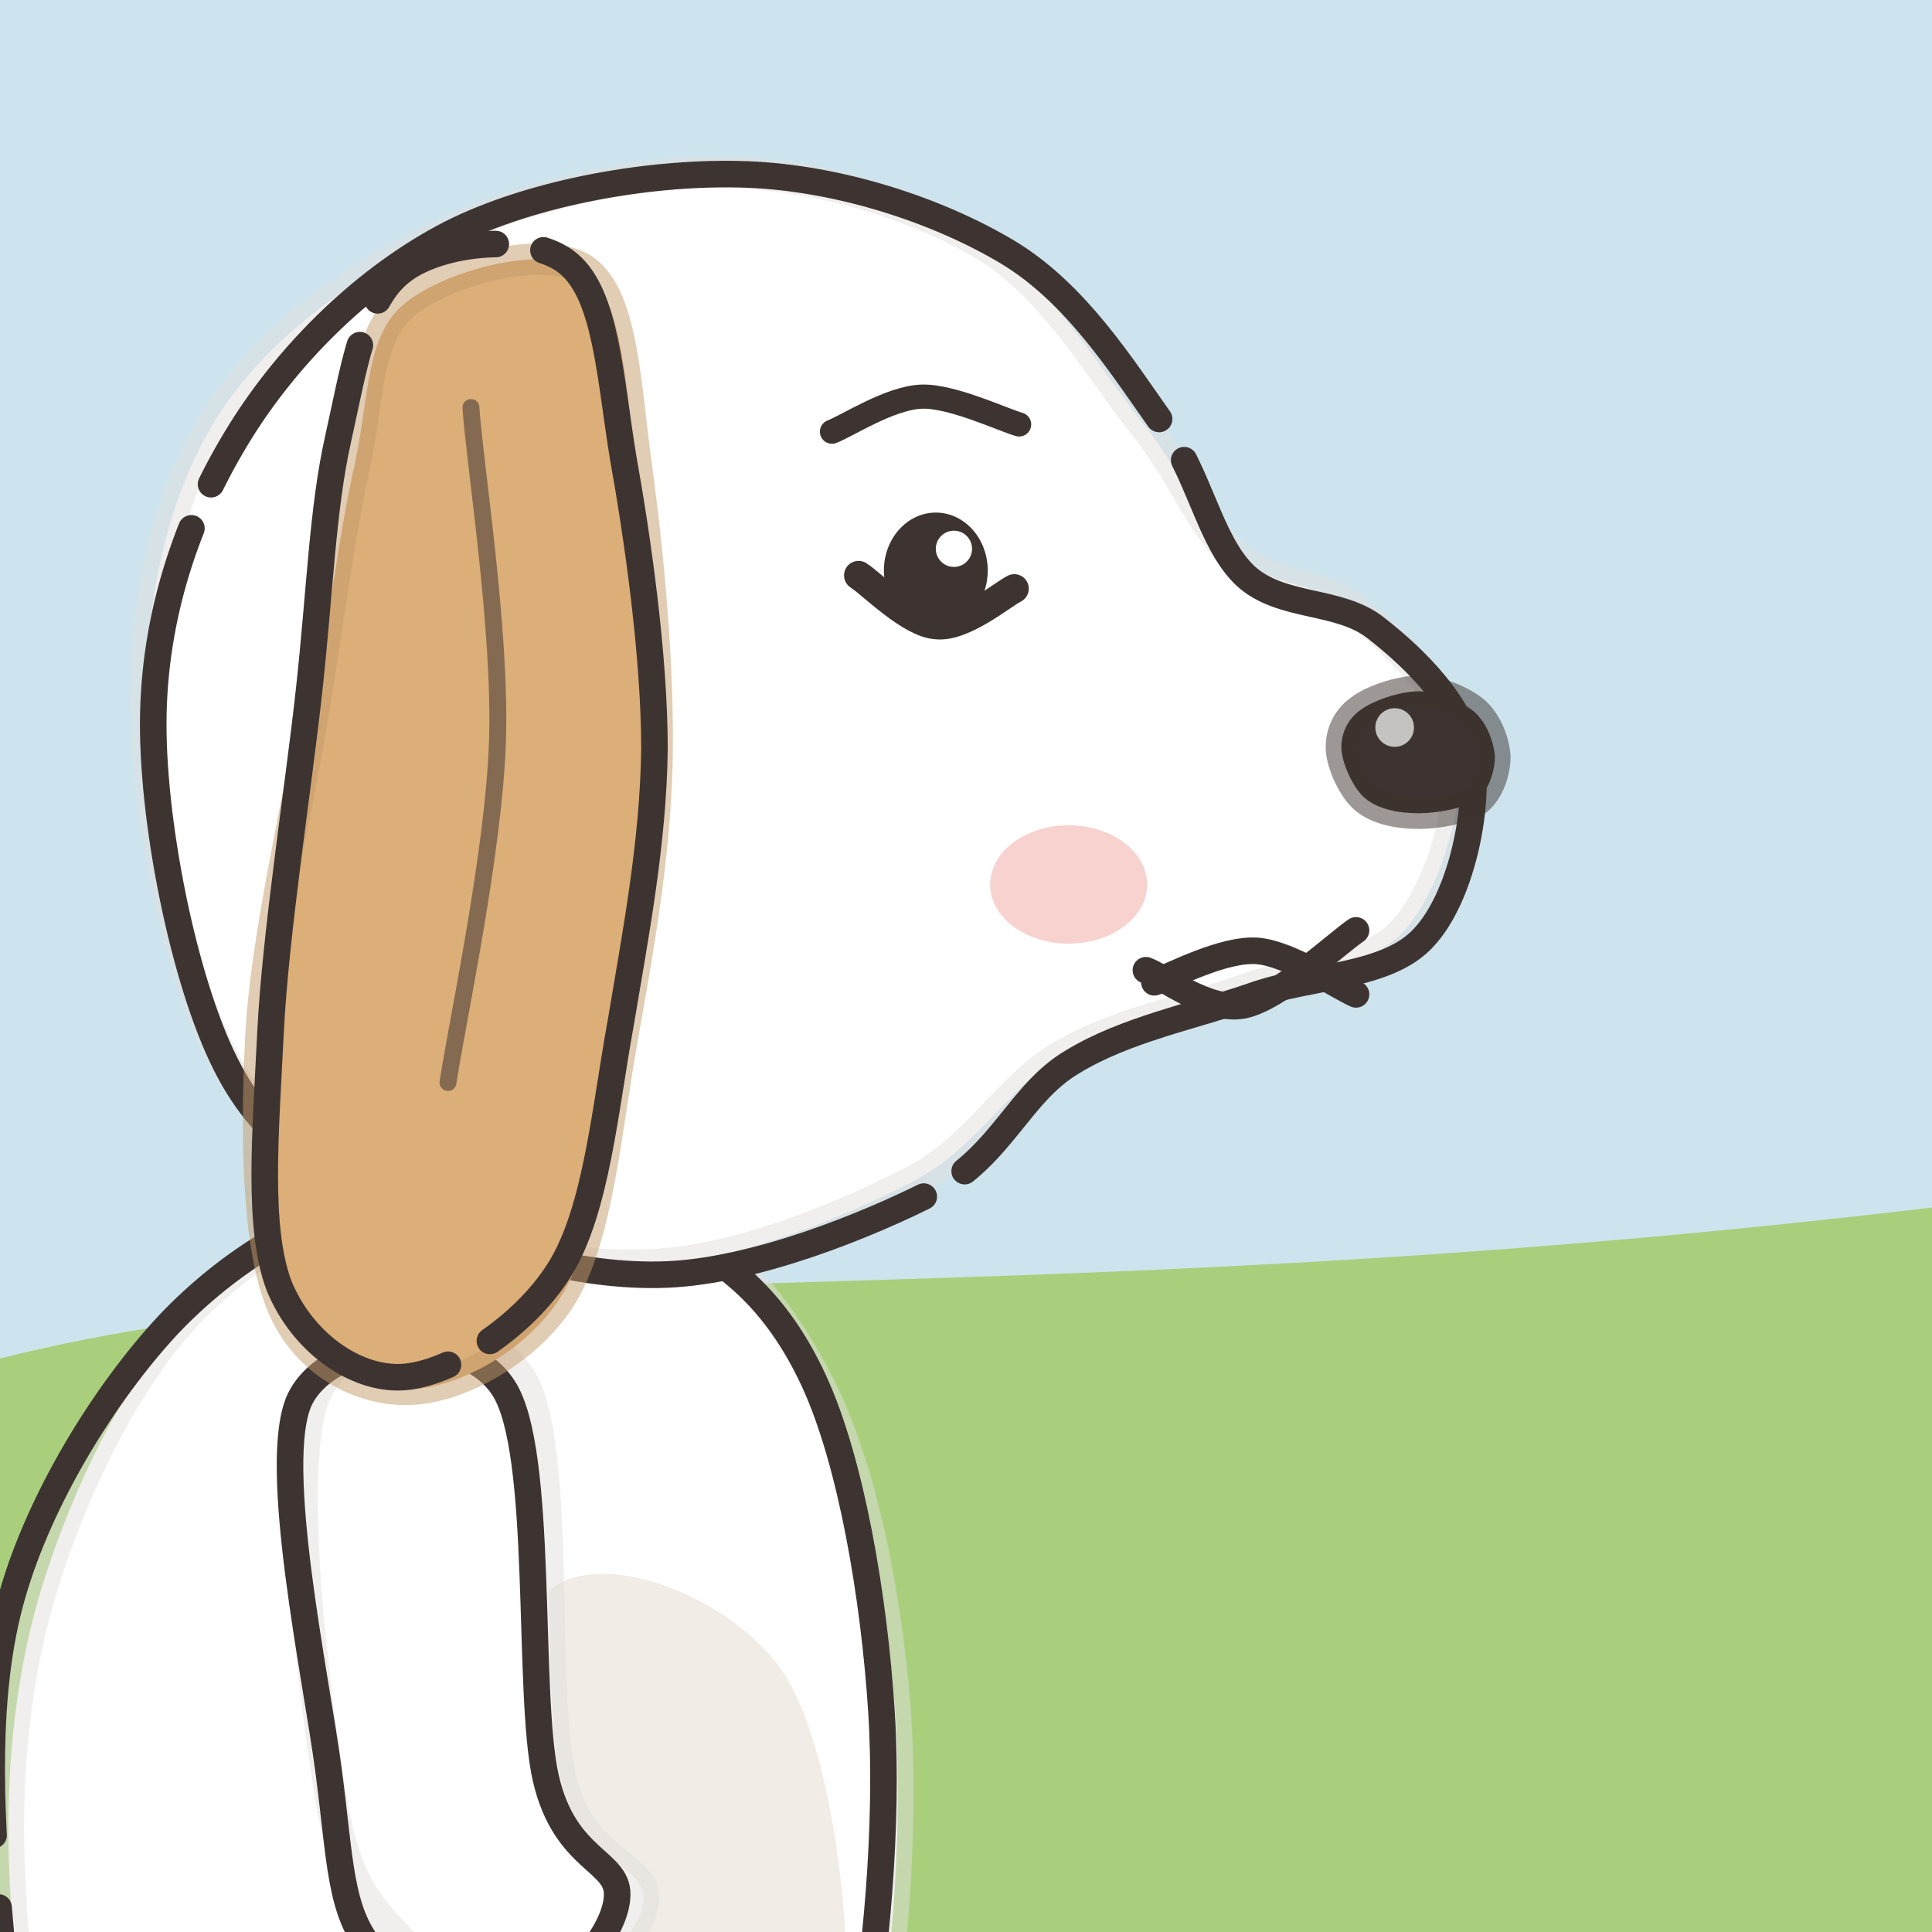
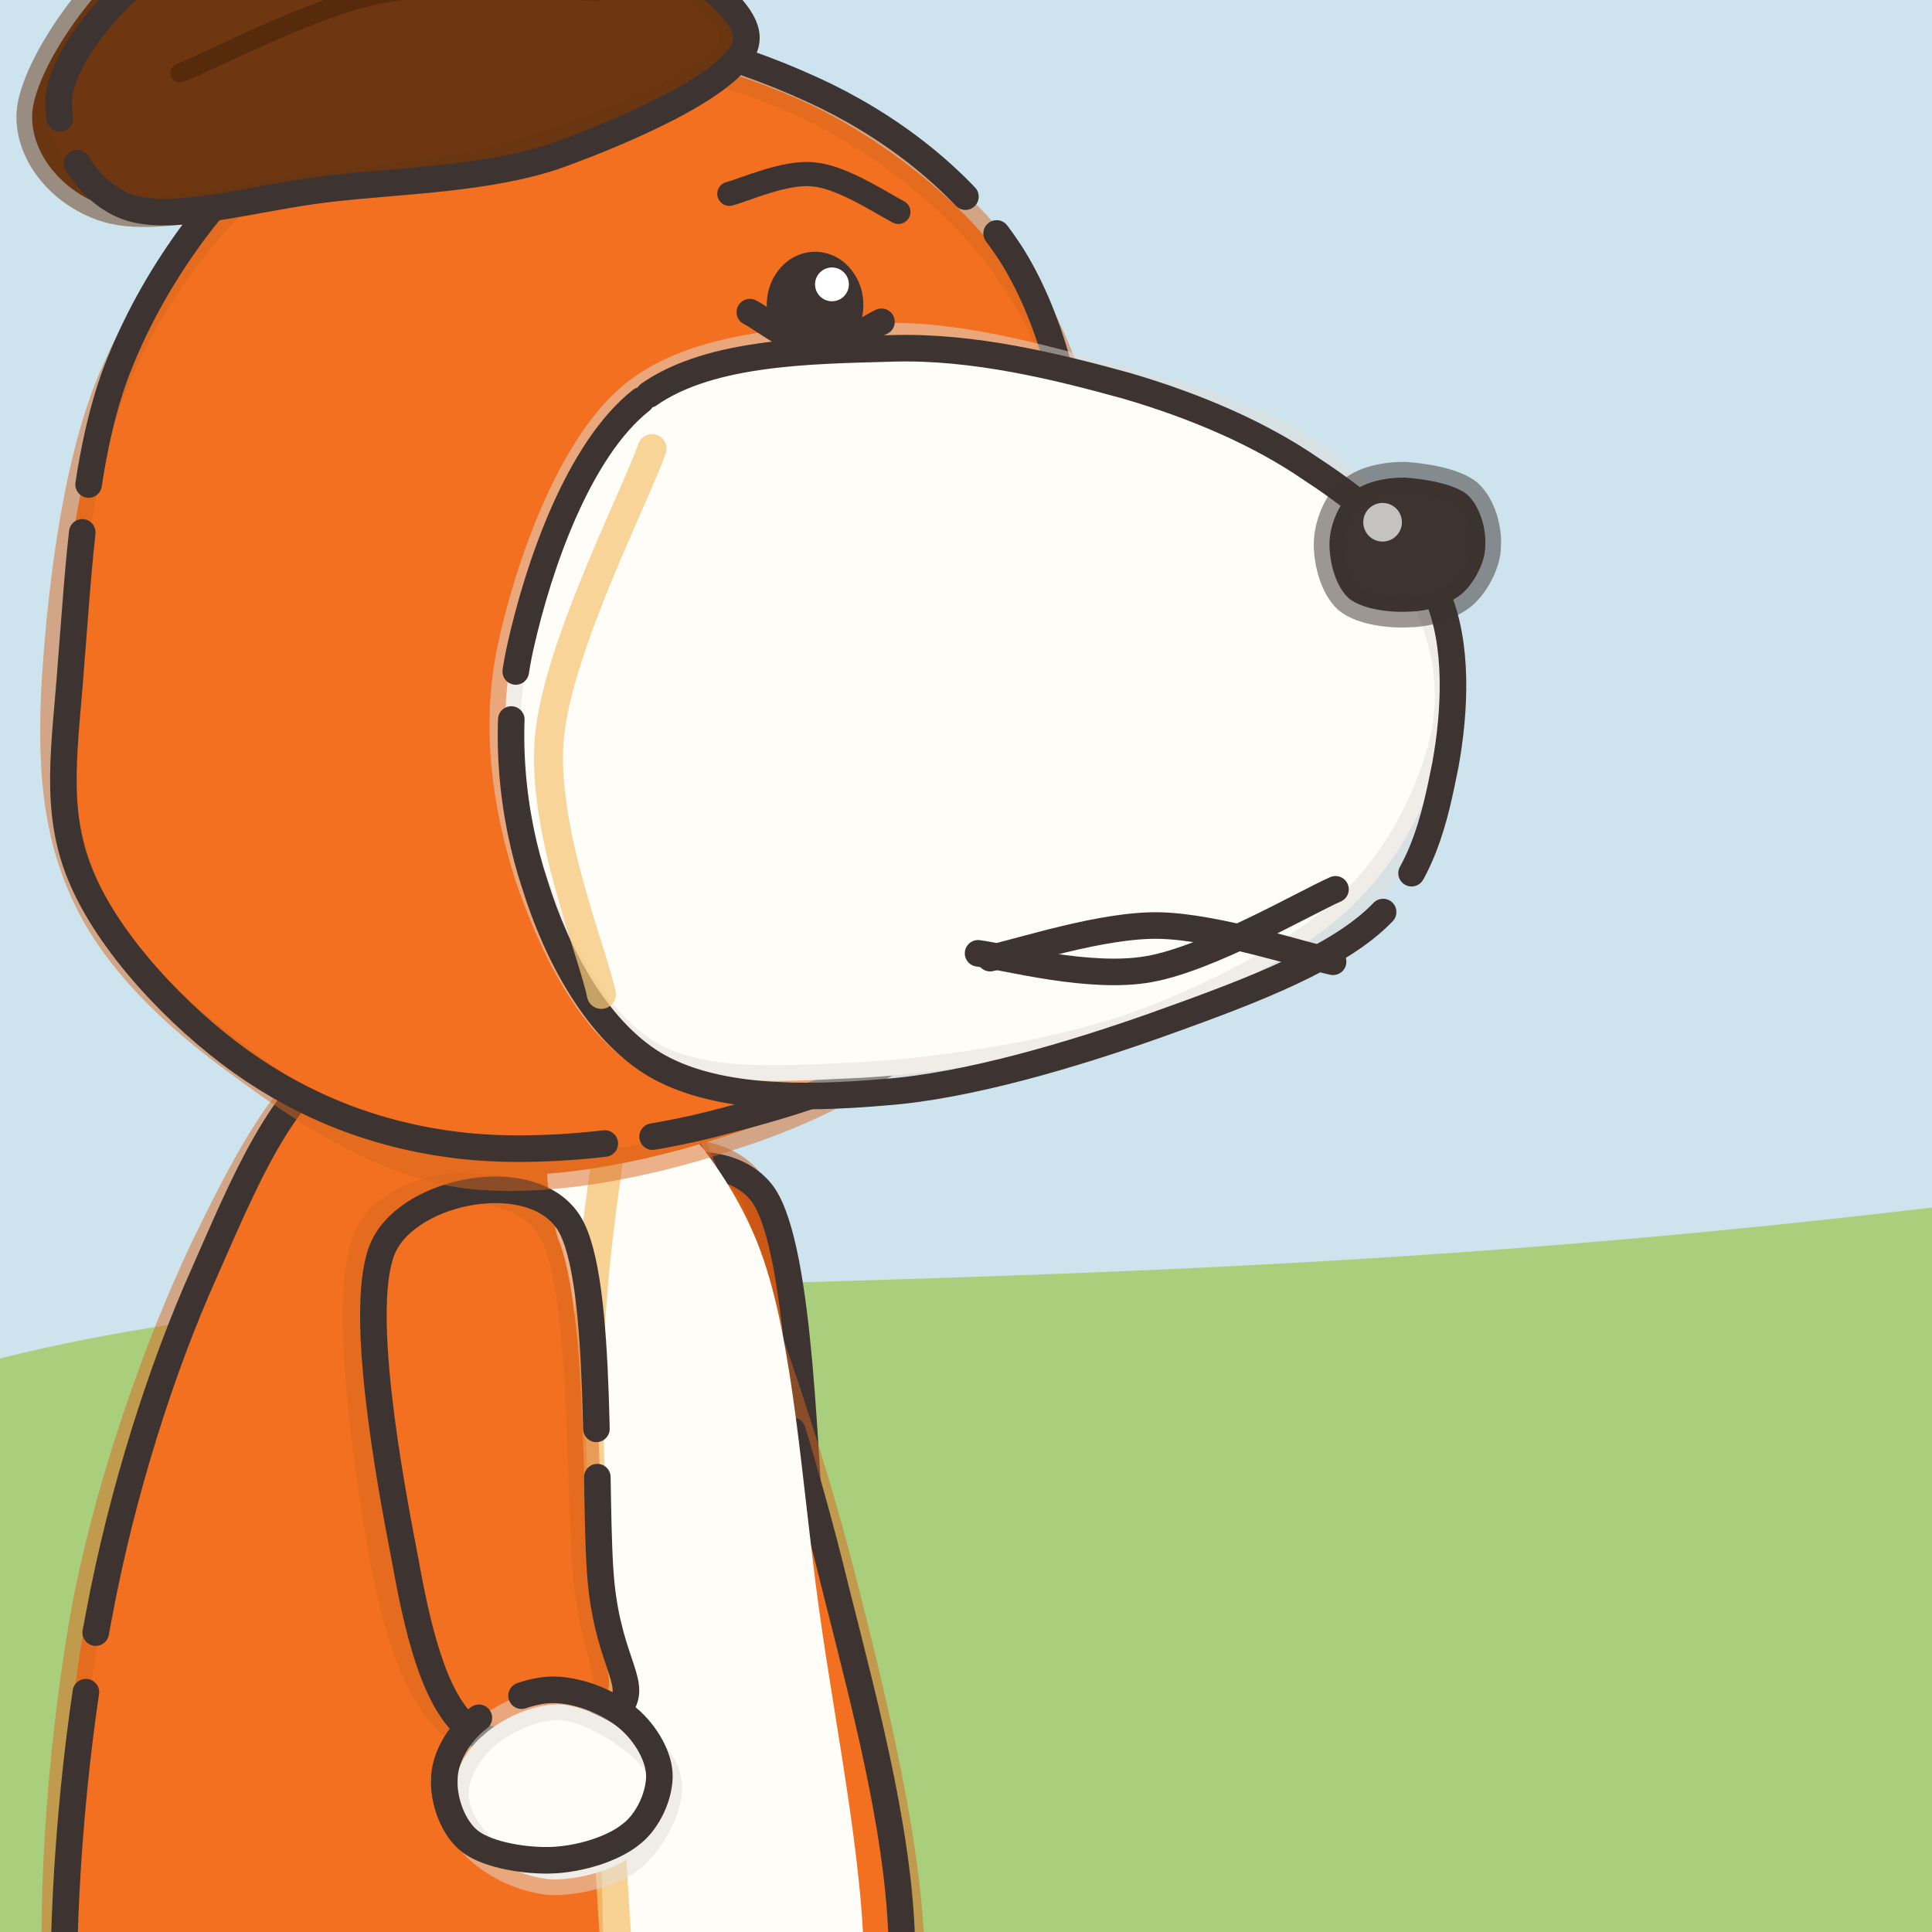
<svg xmlns="http://www.w3.org/2000/svg" viewBox="0 0 512 512">
  <rect width="512" height="512" fill="#cde4ee" />
  <path d="M0 360 C120 330 260 350 512 320 L512 512 L0 512Z" fill="#a9cf7c" />
  <g transform="translate(-232 -60) scale(3.2)">
-     <g class="arm arm-far" style="transform-origin:124px 138px">
-       <path d="M114.8 134.2C117.5 128.7 130.3 127 133.9 132.3C137.6 137.5 135.3 158.7 136.5 165.8C137.8 172.9 141.7 171.7 141.4 174.7C141 177.7 137.6 183.2 134.4 184.1C131.2 184.9 124.9 182.7 122.2 179.5C119.5 176.4 119.2 172.8 118 165.3C116.7 157.7 112.2 139.7 114.8 134.2Z" fill="#ebe5da" stroke="#d2cabf" stroke-width="2.6" stroke-opacity=".5" stroke-linejoin="round" />
-       <path d="M115.2 132.5C117.9 127 130.5 125.3 133.8 130.6C137.2 136 134.2 157.4 135.5 164.6C136.8 171.7 142.1 170.4 141.9 173.4C141.7 176.4 137.5 181.6 134.3 182.5C131.1 183.3 125.5 181.8 122.7 178.6C120 175.5 119.1 171.1 117.8 163.4C116.6 155.7 112.6 137.9 115.2 132.5Z" fill="none" stroke="#3d3431" stroke-width="2.2" stroke-linecap="round" stroke-linejoin="round" pathLength="100" stroke-dasharray="96 4" stroke-dashoffset="4.5" />
+     <g class="arm arm-far" style="transform-origin:128px 126px">
+       <path d="M118.2 119.3C120.5 114.6 131.3 112.2 134.6 116.9C138 121.6 137.6 141 138.3 147.5C139 154 140.7 154.1 138.7 156.1C136.6 158.1 128.9 161.1 126 159.3C123 157.5 122.4 152 121.1 145.4C119.8 138.7 116 124 118.2 119.3Z" fill="#d65d14" stroke="#c05515" stroke-width="2.6" stroke-opacity=".5" stroke-linejoin="round" />
+       <path d="M120.4 120.2C122.6 115.4 132.4 113.1 135.7 117.7C138.9 122.3 139.1 140.8 139.8 147.5C140.5 154.3 141.9 156 139.8 158.2C137.6 160.4 129.6 162.7 126.7 160.8C123.8 158.9 123.5 153.6 122.5 146.9C121.4 140.1 118.2 125.1 120.4 120.2Z" fill="none" stroke="#3d3431" stroke-width="2.2" stroke-linecap="round" stroke-linejoin="round" pathLength="100" stroke-dasharray="96 4" stroke-dashoffset="5.2" />
+       <path d="M144.1 163.2C144.1 164.9 143.2 167.3 141.8 168.4C140.3 169.6 137.5 170.1 135.3 170.1C133.1 170.1 130.1 169.6 128.6 168.5C127.2 167.4 126.4 165 126.4 163.3C126.5 161.7 127.5 159.8 128.9 158.6C130.4 157.5 132.9 156.6 135 156.5C137.2 156.4 140.2 157.2 141.7 158.3C143.2 159.4 144.1 161.5 144.1 163.2Z" fill="#fffdf8" stroke="#e3dfd9" stroke-width="2.6" stroke-opacity=".5" stroke-linejoin="round" />
+       <path d="M143.3 164.1C143.4 165.8 142.2 168.2 140.7 169.3C139.2 170.5 136.3 171 134.1 170.9C132 170.8 129.3 169.9 127.8 168.8C126.3 167.7 125.2 165.9 125.1 164.3C125 162.7 125.8 160.4 127.3 159.3C128.7 158.1 131.5 157.4 133.7 157.4C135.8 157.3 138.7 157.8 140.3 159C142 160.1 143.3 162.3 143.3 164.1Z" fill="none" stroke="#3d3431" stroke-width="2.2" stroke-linecap="round" stroke-linejoin="round" pathLength="100" stroke-dasharray="96 4" stroke-dashoffset="84.8" />
    </g>
-     <g class="leg leg-far" style="transform-origin:120px 202px">
-       <path d="M106.5 192.4C110.5 184.2 127.1 185.5 131.1 193C135.1 200.4 128.7 228.7 130.4 237C132.2 245.4 139.8 240.4 141.5 243C143.2 245.5 145.8 250.8 140.5 252.2C135.2 253.7 115.3 253.6 109.7 251.9C104.2 250.1 107.9 251.9 107.3 242C106.8 232.1 102.6 200.6 106.5 192.4Z" fill="#ebe5da" stroke="#d2cabf" stroke-width="2.6" stroke-opacity=".5" stroke-linejoin="round" />
-       <path d="M108.4 192.3C112.5 184 129.1 184.9 132.8 192.3C136.4 199.6 128.4 228 130.2 236.3C132 244.7 141.8 240.1 143.7 242.6C145.5 245.1 147 249.7 141.5 251.3C135.9 252.8 116 253.6 110.4 252.1C104.7 250.6 108 252.2 107.7 242.2C107.4 232.2 104.2 200.6 108.4 192.3Z" fill="none" stroke="#3d3431" stroke-width="2.2" stroke-linecap="round" stroke-linejoin="round" pathLength="100" stroke-dasharray="96 4" stroke-dashoffset="60.2" />
+     <g class="leg leg-far" style="transform-origin:118px 210px">
+       <path d="M108.5 200.7C112 195.6 126 196 129.3 201.8C132.7 207.6 128.7 229.2 128.5 235.6C128.2 242 130.7 239.5 127.8 240.3C124.8 241.2 113.9 242.1 110.6 240.7C107.4 239.4 108.5 239 108.1 232.3C107.8 225.7 105 205.8 108.5 200.7Z" fill="#d65d14" stroke="#c05515" stroke-width="2.6" stroke-opacity=".5" stroke-linejoin="round" />
+       <path d="M106.8 201.5C110.4 196.3 125.2 196.9 128.6 202.7C132 208.6 127.8 230 127.2 236.4C126.6 242.9 128.2 240.6 125.1 241.5C122.1 242.4 111.9 242.9 108.9 241.7C105.9 240.4 107.4 240.6 107.1 233.9C106.7 227.2 103.2 206.7 106.8 201.5Z" fill="none" stroke="#3d3431" stroke-width="2.2" stroke-linecap="round" stroke-linejoin="round" pathLength="100" stroke-dasharray="96 4" stroke-dashoffset="88.5" />
+       <path d="M137.6 246.4C137.7 248.2 135.7 249.9 133.3 251.1C130.8 252.4 126.2 253.9 122.7 253.9C119.1 254 114.4 252.8 111.8 251.5C109.3 250.3 107.5 248.1 107.5 246.4C107.5 244.7 109.2 242.4 111.7 241.2C114.3 240 119.1 239 122.7 238.9C126.2 238.8 130.5 239.3 133 240.5C135.4 241.8 137.6 244.6 137.6 246.4Z" fill="#fffdf8" stroke="#e3dfd9" stroke-width="2.6" stroke-opacity=".5" stroke-linejoin="round" />
+       <path d="M136.8 244.9C136.7 246.6 134.9 249.3 132.5 250.6C130.1 251.9 125.8 252.7 122.3 252.6C118.8 252.6 114 251.5 111.5 250.3C109 249 107.3 246.8 107.3 245C107.2 243.2 108.7 240.9 111.1 239.6C113.5 238.4 118 237.6 121.7 237.6C125.4 237.7 130.5 238.8 133 240C135.5 241.2 136.9 243.1 136.8 244.9Z" fill="none" stroke="#3d3431" stroke-width="2.2" stroke-linecap="round" stroke-linejoin="round" pathLength="100" stroke-dasharray="96 4" stroke-dashoffset="66.1" />
    </g>
-     <g class="tail" style="transform-origin:82px 192px">
-       <path d="M79 195.3C75.5 195.8 66.1 192.2 61.3 188.5C56.5 184.9 53.1 179.2 50.3 173.4C47.4 167.5 44.8 158.7 44.4 153.4C44 148.1 46.2 143 48 141.6C49.8 140.2 53.6 141.9 55 145.2C56.3 148.6 54.4 156.3 55.9 161.9C57.5 167.5 59.8 174.8 64.3 178.7C68.7 182.6 80 182.7 82.5 185.4C85 188.2 82.5 194.8 79 195.3Z" fill="#ffffff" stroke="#e3e1df" stroke-width="2.6" stroke-opacity=".5" stroke-linejoin="round" />
-       <path d="M80.6 196.6C77.1 197.2 68.6 193.2 63.5 189.6C58.5 186.1 53.6 181.3 50.5 175.6C47.3 169.8 44.9 160.7 44.5 155.2C44.2 149.7 46.4 144 48.2 142.7C50 141.3 54 143.5 55.5 147C57 150.4 55.4 158 57.1 163.2C58.7 168.4 60.7 174.3 65.2 178.2C69.8 182.1 81.9 183.6 84.5 186.6C87.1 189.7 84.1 196.1 80.6 196.6Z" fill="none" stroke="#3d3431" stroke-width="2.2" stroke-linecap="round" stroke-linejoin="round" pathLength="100" stroke-dasharray="96 4" stroke-dashoffset="60.6" />
+     <g class="tail" style="transform-origin:86px 198px">
+       <path d="M84.5 198.1C80.7 197 65.4 192.5 61.5 191.4" fill="none" stroke="#4a3022" stroke-width="2.2" stroke-linecap="round" stroke-linejoin="round" />
+       <path d="M83.6 199.9C79.5 199.7 63 199.2 58.8 199.1" fill="none" stroke="#4a3022" stroke-width="2.2" stroke-linecap="round" stroke-linejoin="round" />
+       <path d="M83.4 201.4C79.8 202.7 65.5 207.6 61.9 208.9" fill="none" stroke="#4a3022" stroke-width="2.2" stroke-linecap="round" stroke-linejoin="round" />
+       <path d="M84 200.2C81.4 200.2 71 200.4 68.4 200.5" fill="none" stroke="#4a3022" stroke-width="3.4" stroke-linecap="round" stroke-linejoin="round" />
    </g>
    <g class="torso">
-       <path d="M87.6 128C92.6 122.5 99.4 118.8 105.9 117.2C112.3 115.7 120.6 115.7 126.4 118.5C132.2 121.3 137.1 126.9 140.5 133.8C143.9 140.7 145.8 150.6 146.6 159.9C147.3 169.1 146.5 181.4 144.8 189.4C143.2 197.4 141.2 203.5 136.7 207.7C132.2 212 124.9 213.7 118 214.7C111.1 215.8 102 216.8 95.4 214.1C88.9 211.4 82.2 205.3 78.5 198.7C74.8 192.1 73.7 182.6 73.3 174.5C72.9 166.4 73.6 157.8 76 150.1C78.4 142.3 82.6 133.5 87.6 128Z" fill="#ffffff" stroke="#e3e1df" stroke-width="2.6" stroke-opacity=".5" stroke-linejoin="round" />
-       <path d="M86.4 128.5C91.6 123 98.2 119.1 104.9 117.7C111.6 116.3 121 117.7 126.8 120.3C132.6 122.9 136.8 126.4 139.9 133.1C143 139.8 144.9 151.1 145.5 160.5C146.1 169.9 145 181.5 143.5 189.4C142 197.3 141.1 203.3 136.6 207.8C132.2 212.4 123.8 215.8 116.8 216.8C109.8 217.7 101 216.1 94.5 213.4C88 210.7 81.2 206.4 77.5 200.3C73.8 194.3 73.1 185.1 72.4 176.9C71.7 168.6 71.2 158.9 73.5 150.9C75.8 142.8 81.2 134.1 86.4 128.5Z" fill="none" stroke="#3d3431" stroke-width="2.2" stroke-linecap="round" stroke-linejoin="round" pathLength="100" stroke-dasharray="94 6" stroke-dashoffset="63" />
-       <path d="M117.8 150.6C122.2 146.6 133.3 151.1 137.4 157.3C141.5 163.6 143.3 179.4 142.4 187.8C141.5 196.2 136.9 203.8 132.1 207.9C127.2 211.9 116.7 216.4 113.2 212C109.7 207.5 110.3 191.5 111 181.2C111.8 171 113.4 154.5 117.8 150.6Z" fill="#ebe5da" fill-opacity="0.7" />
+       <path d="M101.9 105.1C107.3 101.8 117.1 100.7 122.1 102.9C127 105 128.2 110.2 131.5 117.9C134.8 125.6 139.3 138.6 142 149.2C144.7 159.8 147.7 172 147.8 181.4C147.8 190.9 146 199.7 142.5 206C138.9 212.3 133.6 216.8 126.4 219.4C119.2 222 106.7 223.4 99.5 221.8C92.3 220.3 86.8 216.3 83.1 210.2C79.5 204.1 77.9 195 77.4 185.1C76.8 175.3 77.9 161.6 79.9 151.1C82 140.7 85.8 130.2 89.4 122.5C93.1 114.9 96.4 108.3 101.9 105.1Z" fill="#f2701f" stroke="#d8661e" stroke-width="2.6" stroke-opacity=".5" stroke-linejoin="round" />
+       <path d="M101.1 105.9C106.6 102.6 116.8 102 121.9 104.2C127.1 106.5 128.6 111.9 131.9 119.5C135.2 127.2 139.2 140 141.7 150.3C144.3 160.6 147.3 171.8 147.2 181.3C147.1 190.9 144.8 200.7 141.2 207.4C137.6 214.1 132.2 218.9 125.4 221.5C118.6 224.1 107.7 224.6 100.6 223.1C93.4 221.6 86.1 218.8 82.3 212.5C78.6 206.3 78.1 195.5 77.8 185.5C77.6 175.5 78.7 162.7 80.7 152.5C82.6 142.3 85.9 132 89.4 124.2C92.8 116.5 95.7 109.3 101.1 105.9Z" fill="none" stroke="#3d3431" stroke-width="2.2" stroke-linecap="round" stroke-linejoin="round" pathLength="100" stroke-dasharray="95 5" stroke-dashoffset="41" />
+       <path d="M124 107.6C126.9 109 132.8 115 135.5 122.4C138.2 129.7 138.9 141.6 140.3 151.8C141.7 162.1 144.5 175.2 144 184.1C143.5 193.1 140.1 200.7 137.4 205.4C134.8 210.1 130.4 214.1 128.1 212.4C125.7 210.6 124.4 203.2 123.3 195C122.3 186.7 122.5 173.3 122 162.8C121.5 152.3 121.3 140 120.6 131.9C119.9 123.9 117.3 118.4 117.9 114.4C118.5 110.3 121.1 106.3 124 107.6Z" fill="#fffdf8" />
+       <path d="M123.5 109.8C123.1 113.5 121.3 122.9 121.2 132C121 141.1 121.9 153.8 122.6 164.4C123.2 175.1 123.9 188 124.9 195.9C125.9 203.9 127.9 209.4 128.5 212.1" fill="none" stroke="#f5c779" stroke-width="2.6" stroke-linecap="round" stroke-linejoin="round" stroke-opacity="0.8" />
    </g>
-     <g class="leg leg-near" style="transform-origin:100px 204px">
-       <path d="M88.2 192C92.1 183.8 108.5 185.1 112.4 192.7C116.2 200.2 109.5 228.9 111.3 237.3C113.1 245.6 121.7 240.2 123.3 242.8C125 245.5 126.6 251.4 121.2 253.1C115.9 254.8 96.4 254.9 91.1 253C85.7 251.2 89.5 252.2 89.1 242C88.6 231.8 84.3 200.2 88.2 192Z" fill="#ffffff" stroke="#e3e1df" stroke-width="2.6" stroke-opacity=".5" stroke-linejoin="round" />
-       <path d="M88 194.6C92 186.3 108.7 186.9 112.4 194.1C116.2 201.3 109 229.5 110.7 238.1C112.4 246.7 121.2 243 122.8 245.7C124.5 248.5 126 252.9 120.7 254.3C115.3 255.8 96 256.1 90.7 254.4C85.4 252.7 89.2 254.2 88.8 244.3C88.3 234.3 84.1 203 88 194.6Z" fill="none" stroke="#3d3431" stroke-width="2.2" stroke-linecap="round" stroke-linejoin="round" pathLength="100" stroke-dasharray="96 4" stroke-dashoffset="25.9" />
+     <g class="leg leg-near" style="transform-origin:100px 212px">
+       <path d="M90.2 203.9C93.4 198.7 107 199.5 110.5 205.2C113.9 211 110.9 231.7 110.7 238.3C110.5 244.9 112.5 243.7 109.3 244.9C106.2 246 94.8 246.6 91.8 245.1C88.8 243.7 91.4 243.2 91.2 236.3C90.9 229.4 87 209 90.2 203.9Z" fill="#f2701f" stroke="#d8661e" stroke-width="2.6" stroke-opacity=".5" stroke-linejoin="round" />
+       <path d="M88.3 204.7C91.8 199.3 106.1 198.9 109.8 204.5C113.5 210 110.6 231.6 110.4 238.2C110.1 244.7 111.5 242.9 108.3 243.9C105 244.9 94.2 245.2 90.9 244C87.6 242.8 89.1 243.4 88.7 236.8C88.2 230.2 84.8 210.1 88.3 204.7Z" fill="none" stroke="#3d3431" stroke-width="2.2" stroke-linecap="round" stroke-linejoin="round" pathLength="100" stroke-dasharray="96 4" stroke-dashoffset="64.2" />
+       <path d="M120.2 246.2C120.1 248.1 118.1 250.5 115.5 251.8C113 253.1 108.4 253.9 104.9 253.9C101.4 253.9 96.9 253.1 94.3 251.8C91.8 250.5 89.7 248.2 89.7 246.4C89.8 244.5 91.9 242.2 94.4 240.9C97 239.5 101.4 238.6 105 238.5C108.6 238.5 113.4 239.3 115.9 240.6C118.5 241.8 120.2 244.4 120.2 246.2Z" fill="#fffdf8" stroke="#e3dfd9" stroke-width="2.6" stroke-opacity=".5" stroke-linejoin="round" />
+       <path d="M118.9 247.2C118.9 249 117.2 251.5 114.7 252.7C112.2 253.9 107.5 254.5 104 254.4C100.4 254.3 95.8 253.4 93.3 252.2C90.8 250.9 88.9 248.5 88.9 246.8C88.9 245.2 90.7 243.2 93.2 242C95.6 240.9 100.3 239.9 103.8 239.8C107.4 239.8 111.8 240.3 114.3 241.5C116.8 242.7 118.8 245.3 118.9 247.2Z" fill="none" stroke="#3d3431" stroke-width="2.2" stroke-linecap="round" stroke-linejoin="round" pathLength="100" stroke-dasharray="96 4" stroke-dashoffset="9.6" />
    </g>
-     <g class="arm arm-near" style="transform-origin:106px 140px">
-       <path d="M98.7 134C101.3 128.3 112.2 127.5 115.6 132.9C119 138.2 117.2 158.7 118.9 165.9C120.6 173.2 126.1 173.1 125.8 176.2C125.4 179.4 119.9 184.3 116.6 184.9C113.2 185.4 108.4 182.3 105.6 179.4C102.8 176.4 101 174.6 99.8 167C98.6 159.5 96 139.7 98.7 134Z" fill="#ffffff" stroke="#e3e1df" stroke-width="2.6" stroke-opacity=".5" stroke-linejoin="round" />
-       <path d="M97.3 134.7C99.8 129.4 110.8 128.4 114.2 133.7C117.6 138.9 116.1 159 117.7 166C119.3 173 123.9 172.8 123.6 175.9C123.4 178.9 119.5 183.5 116.1 184.3C112.8 185 106.1 183.4 103.3 180.2C100.6 177 100.7 172.8 99.7 165.3C98.7 157.7 94.9 140 97.3 134.7Z" fill="none" stroke="#3d3431" stroke-width="2.2" stroke-linecap="round" stroke-linejoin="round" pathLength="100" stroke-dasharray="96 4" stroke-dashoffset="12.7" />
+     <g class="arm arm-near" style="transform-origin:112px 128px">
+       <path d="M103.2 121C105.5 116.5 115.2 115.5 118.2 120.3C121.2 125 120.6 142.9 121.3 149.6C122 156.2 124 157.9 122.2 159.9C120.4 162 113.4 163.8 110.4 161.7C107.4 159.6 105.5 153.9 104.3 147.1C103.1 140.3 100.9 125.4 103.2 121Z" fill="#f2701f" stroke="#d8661e" stroke-width="2.6" stroke-opacity=".5" stroke-linejoin="round" />
+       <path d="M104.3 121.9C106.6 117.2 116.6 115.3 119.6 120C122.6 124.7 121.6 143.3 122.3 150C123 156.7 125.5 158.3 123.7 160.3C122 162.3 114.7 164.2 111.7 162.2C108.8 160.2 107.3 154.9 106.1 148.2C104.8 141.5 102 126.6 104.3 121.9Z" fill="none" stroke="#3d3431" stroke-width="2.2" stroke-linecap="round" stroke-linejoin="round" pathLength="100" stroke-dasharray="96 4" stroke-dashoffset="60.9" />
+       <path d="M127.7 166.8C127.7 168.5 126.3 171.2 124.7 172.5C123.2 173.7 120.4 174.4 118.3 174.4C116.3 174.3 114 173.3 112.6 172.1C111.2 171 110 169 110 167.3C110 165.7 111.1 163.6 112.6 162.4C114 161.1 116.6 159.9 118.7 159.9C120.7 159.9 123.4 161.4 124.9 162.6C126.4 163.7 127.7 165.2 127.7 166.8Z" fill="#fffdf8" stroke="#e3dfd9" stroke-width="2.6" stroke-opacity=".5" stroke-linejoin="round" />
+       <path d="M127.1 165.6C127.2 167.3 126.2 169.6 124.7 170.7C123.2 171.9 120.5 172.7 118.3 172.8C116.1 172.9 113 172.4 111.5 171.3C110 170.2 109.2 167.8 109.3 166.1C109.3 164.5 110.3 162.6 111.8 161.3C113.2 160.1 115.9 158.8 118 158.7C120.1 158.6 122.7 159.6 124.2 160.8C125.8 162 127 164 127.1 165.6Z" fill="none" stroke="#3d3431" stroke-width="2.2" stroke-linecap="round" stroke-linejoin="round" pathLength="100" stroke-dasharray="96 4" stroke-dashoffset="64.4" />
    </g>
-     <g class="head" style="transform-origin:118px 120px">
-       <path d="M84.6 76.7C84.6 68 86.5 59.6 90.5 53.3C94.5 46.9 101.6 41.8 108.6 38.4C115.5 35.1 124.7 32.9 132.3 33C139.9 33.1 148.3 35.6 154.1 39.1C159.9 42.6 163.8 49.7 167.3 54C170.7 58.3 171.9 62.3 174.9 64.9C177.9 67.5 182.1 66.9 185.2 69.6C188.3 72.2 192.7 76.4 193.3 80.8C193.9 85.2 191.8 92.5 188.8 95.8C185.8 99.2 180 99 175.3 100.8C170.5 102.5 165 103.5 160.4 106.2C155.8 108.9 153.4 114 147.7 116.8C142 119.7 133.5 123.2 126.3 123.5C119.1 123.8 110.6 121.9 104.6 118.8C98.6 115.8 93.7 112.1 90.3 105.1C87 98.1 84.6 85.3 84.6 76.7Z" fill="#ffffff" stroke="#e3e1df" stroke-width="2.6" stroke-opacity=".5" stroke-linejoin="round" />
-       <path d="M85.2 77.8C85.4 69 88.3 61.1 92.4 54.5C96.5 47.9 102.8 41.7 109.8 38.1C116.7 34.6 126.7 32.9 134.4 33.2C142.1 33.5 150.2 36.2 155.9 39.6C161.6 43 165.4 49.1 168.6 53.6C171.9 58 172.6 63.5 175.6 66.4C178.6 69.2 183.4 68.3 186.5 70.8C189.7 73.3 193.7 77.2 194.4 81.5C195 85.8 193.5 93.1 190.4 96.4C187.4 99.7 181.1 99.5 176.3 101.2C171.4 102.9 165.7 104 161.3 106.7C156.9 109.3 155.5 114.4 149.9 117.4C144.2 120.3 135 124 127.7 124.3C120.3 124.6 111.9 122 105.8 119.1C99.8 116.2 94.6 113.7 91.2 106.9C87.7 100 85 86.5 85.2 77.8Z" fill="none" stroke="#3d3431" stroke-width="2.2" stroke-linecap="round" stroke-linejoin="round" pathLength="100" stroke-dasharray="96 4" stroke-dashoffset="80.3" />
-       <g class="ear" style="transform-origin:112px 44px">
-         <path d="M106 43.9C109.2 41.2 117.8 38.8 121 41.2C124.2 43.6 124.3 51.3 125.3 58.1C126.2 64.9 127.1 74.3 126.9 82.1C126.7 89.9 125.3 97.6 124 104.9C122.7 112.2 122 121 119.1 125.9C116.2 130.7 110.3 133.7 106.5 133.8C102.6 134 97.9 131.7 95.9 126.9C93.8 122 93.7 112.9 94.1 104.7C94.5 96.6 97.1 85.9 98.4 78C99.7 70.1 100.6 62.8 101.9 57.1C103.1 51.4 102.8 46.5 106 43.9Z" fill="#dcae78" stroke="#c59b6b" stroke-width="2.6" stroke-opacity=".5" stroke-linejoin="round" />
-         <path d="M105.8 41.2C109 38.7 116.6 38 119.6 40.6C122.7 43.2 123 49.9 124.1 56.6C125.3 63.3 126.7 73 126.7 80.8C126.6 88.6 125.1 96.3 123.9 103.5C122.6 110.6 121.9 118.9 118.9 123.8C115.9 128.7 109.7 132.6 105.8 132.8C101.9 133 97.5 129.9 95.6 125.2C93.8 120.4 94.5 112.5 94.9 104.3C95.3 96.1 97.2 84.1 98.1 75.9C99 67.7 99.2 60.9 100.5 55.1C101.8 49.3 102.6 43.6 105.8 41.2Z" fill="none" stroke="#3d3431" stroke-width="2.2" stroke-linecap="round" stroke-linejoin="round" pathLength="100" stroke-dasharray="96 4" stroke-dashoffset="87.8" />
-         <path d="M111.5 52.5C111.8 57.1 114 70.8 113.7 80.1C113.4 89.4 110.3 103.7 109.6 108.4" fill="none" stroke="#3d3431" stroke-width="1.4" stroke-linecap="round" stroke-linejoin="round" stroke-opacity="0.55" />
+     <g class="head" style="transform-origin:118px 112px">
+       <path d="M77.2 76.1C77.6 68.9 78.8 57.4 82 50C85.2 42.5 90.3 35.9 96.3 31.4C102.4 26.9 111 23.6 118.2 22.9C125.5 22.3 133.5 24.5 139.8 27.5C146.1 30.6 152.4 35.6 156.2 41.1C160.1 46.7 162.3 53.5 163 60.8C163.6 68.1 162.2 78 160.1 85C158 92 155 98.2 150.4 102.8C145.9 107.5 139.4 110.7 132.7 112.8C126.1 115 117.3 116.8 110.6 115.8C103.8 114.7 97.3 110.3 92.2 106.5C87.1 102.8 82.5 98.4 80 93.4C77.5 88.3 76.9 83.3 77.2 76.1Z" fill="#f2701f" stroke="#d8661e" stroke-width="2.6" stroke-opacity=".5" stroke-linejoin="round" />
+       <path d="M78.4 73.5C79 66.4 79.4 56 82.5 48.6C85.5 41.2 90.9 33.9 96.9 29.3C102.9 24.7 110.9 21.6 118.2 21.2C125.5 20.7 134.5 23.6 140.9 26.7C147.2 29.8 152.7 34.3 156.3 39.9C159.8 45.5 161.4 53 162.2 60.3C162.9 67.6 162.7 76.8 160.9 83.9C159.1 90.9 156.3 98.1 151.6 102.7C147 107.4 139.7 109.7 132.8 111.5C125.9 113.4 117.2 114.4 110.5 113.6C103.7 112.8 97.7 110.4 92.5 106.7C87.3 103 81.5 96.9 79.2 91.3C76.9 85.8 77.9 80.6 78.4 73.5Z" fill="none" stroke="#3d3431" stroke-width="2.2" stroke-linecap="round" stroke-linejoin="round" pathLength="100" stroke-dasharray="96 4" stroke-dashoffset="85.3" />
+       <g class="ear" style="transform-origin:124px 22px">
+         <path d="M133.4 22C133.6 18.7 123.8 13.3 118.3 11.2C112.8 9.1 106 8.9 100.3 9.5C94.6 10.1 88.4 11.6 84.3 14.7C80.1 17.7 75.7 24.2 75.2 27.8C74.8 31.3 77.7 34.8 81.5 35.9C85.3 37 91.9 35.2 97.9 34.4C103.8 33.6 111.2 33.1 117.2 31C123.1 29 133.2 25.3 133.4 22Z" fill="#6e3711" stroke="#673512" stroke-width="2.6" stroke-opacity=".5" stroke-linejoin="round" />
+         <path d="M134.3 22.1C134.7 18.9 126.3 13.9 120.8 11.8C115.2 9.8 106.9 9.1 101 9.7C95.2 10.4 89.6 12.9 85.7 15.7C81.8 18.5 77.9 23.2 77.4 26.6C77 29.9 79.4 34.6 83.1 35.9C86.8 37.2 93.7 35.1 99.6 34.4C105.6 33.7 113 33.6 118.7 31.6C124.5 29.5 134 25.4 134.3 22.1Z" fill="none" stroke="#3d3431" stroke-width="2.2" stroke-linecap="round" stroke-linejoin="round" pathLength="100" stroke-dasharray="96 4" stroke-dashoffset="25.8" />
+         <path d="M121.9 18C119 18 109.9 17.1 104.2 18.2C98.4 19.3 90.2 23.7 87.4 24.8" fill="none" stroke="#4f260b" stroke-width="1.6" stroke-linecap="round" stroke-linejoin="round" stroke-opacity="0.7" />
      </g>
-       <ellipse cx="161" cy="92" rx="6.5" ry="4.9" fill="#f19c94" fill-opacity=".45" />
+       <path d="M124.9 51.7C130 47.4 138.7 47.1 145.5 46.8C152.2 46.6 159.5 48.8 165.4 50.4C171.4 52 177.1 53.6 181.4 56.7C185.6 59.7 189.1 64.5 190.9 68.6C192.6 72.6 193.2 76.6 192 80.9C190.8 85.2 188.2 90.5 183.8 94.4C179.5 98.2 172.5 101.8 165.9 104.1C159.2 106.3 150.6 107.6 144 108C137.3 108.3 130.6 108.9 126 106.1C121.4 103.3 118.3 96.8 116.4 91.2C114.6 85.5 113.6 79 115 72.4C116.4 65.9 119.8 56 124.9 51.7Z" fill="#fffdf8" stroke="#e3dfd9" stroke-width="2.6" stroke-opacity=".5" stroke-linejoin="round" />
+       <path d="M125.6 51.9C130.7 47.8 139.7 47.8 146.4 47.6C153.1 47.4 160 49.1 165.8 50.7C171.6 52.4 176.9 54.7 181.1 57.6C185.4 60.4 189.7 64 191.5 68C193.3 72.1 193 77.7 192.2 82.1C191.3 86.6 190.3 91.4 186.3 95C182.3 98.6 174.8 101.3 168.1 103.7C161.3 106.1 152.6 108.7 145.8 109.2C138.9 109.8 131.6 109.8 126.7 106.9C121.9 104 118.6 97.8 116.8 92C114.9 86.3 114.1 79 115.6 72.3C117.1 65.6 120.4 56 125.6 51.9Z" fill="none" stroke="#3d3431" stroke-width="2.2" stroke-linecap="round" stroke-linejoin="round" pathLength="100" stroke-dasharray="96 4" stroke-dashoffset="99.2" />
+       <path d="M126.5 55.9C125.1 59.9 118.7 72.3 118 79.8C117.3 87.4 121.6 97.6 122.3 101.1" fill="none" stroke="#f5c779" stroke-width="2.4" stroke-linecap="round" stroke-linejoin="round" stroke-opacity="0.75" />
      <g class="eye-open">
-         <g class="blink" style="transform-origin:150px 66px">
-           <ellipse cx="150" cy="66" rx="4.3" ry="4.8" fill="#3d3431" />
-           <circle cx="151.5" cy="64.2" r="1.5" fill="#fff" />
+         <g class="blink" style="transform-origin:140px 44px">
+           <ellipse cx="140" cy="44" rx="4" ry="4.4" fill="#3d3431" />
+           <circle cx="141.4" cy="42.3" r="1.4" fill="#fff" />
        </g>
      </g>
      <g class="eye-shut">
-         <path d="M143.6 66.4C144.7 67.1 147.9 70.4 150.1 70.5C152.3 70.7 155.5 68 156.5 67.5" fill="none" stroke="#3d3431" stroke-width="2.4" stroke-linecap="round" stroke-linejoin="round" />
+         <path d="M134.6 44.6C135.6 45.1 138.5 47.4 140.3 47.5C142.1 47.6 144.6 45.8 145.5 45.4" fill="none" stroke="#3d3431" stroke-width="2.2" stroke-linecap="round" stroke-linejoin="round" />
      </g>
      <g class="brow-sad">
-         <path d="M141.4 54.5C142.7 54 146.2 51.7 148.8 51.6C151.3 51.5 155.5 53.5 156.9 53.9" fill="none" stroke="#3d3431" stroke-width="2" stroke-linecap="round" stroke-linejoin="round" />
+         <path d="M132.9 34.8C134.1 34.5 137.6 32.9 139.9 33.2C142.3 33.4 145.7 35.7 146.9 36.3" fill="none" stroke="#3d3431" stroke-width="2" stroke-linecap="round" stroke-linejoin="round" />
      </g>
-       <path d="M196.3 81.4C196.3 82.6 195.8 84.2 194.8 85C193.7 85.7 191.5 86.1 190 86.1C188.4 86.1 186.7 85.8 185.6 84.9C184.6 84.1 183.7 82.1 183.6 80.9C183.5 79.7 184 78.4 185.1 77.6C186.1 76.8 188.4 76 190 76C191.6 76 193.5 76.8 194.6 77.7C195.6 78.6 196.2 80.1 196.3 81.4Z" fill="#3d3431" stroke="#3d322e" stroke-width="2.6" stroke-opacity=".5" stroke-linejoin="round" />
-       <circle cx="188" cy="79" r="1.6" fill="#fff" opacity=".7" />
+       <path d="M195.5 64C195.5 65.3 194.6 67 193.6 67.9C192.5 68.8 190.7 69.4 189.2 69.4C187.6 69.5 185.3 69.2 184.2 68.3C183.1 67.3 182.6 65.3 182.6 63.8C182.6 62.4 183.3 60.5 184.4 59.6C185.4 58.7 187.1 58.3 188.8 58.3C190.4 58.4 192.9 58.8 194 59.7C195.1 60.7 195.6 62.6 195.5 64Z" fill="#3d3431" stroke="#3d322e" stroke-width="2.6" stroke-opacity=".5" stroke-linejoin="round" />
+       <circle cx="187" cy="62" r="1.6" fill="#fff" opacity=".7" />
      <g class="mouth-happy">
-         <path d="M184.8 95.8C183.3 96.8 178.4 101.4 175.5 102C172.6 102.6 168.8 99.6 167.4 99.1" fill="none" stroke="#3d3431" stroke-width="2.2" stroke-linecap="round" stroke-linejoin="round" />
+         <path d="M183.1 92.4C180.6 93.5 172.7 98.1 167.7 99C162.8 99.9 155.8 98 153.5 97.7" fill="none" stroke="#3d3431" stroke-width="2.2" stroke-linecap="round" stroke-linejoin="round" />
      </g>
      <g class="mouth-sad">
-         <path d="M184.8 101.1C183.4 100.5 179.3 97.7 176.6 97.5C173.8 97.3 169.5 99.6 168.1 100.1" fill="none" stroke="#3d3431" stroke-width="2.2" stroke-linecap="round" stroke-linejoin="round" />
+         <path d="M182.9 98.4C180.5 97.9 173.3 95.5 168.5 95.4C163.8 95.3 156.9 97.6 154.5 98.1" fill="none" stroke="#3d3431" stroke-width="2.2" stroke-linecap="round" stroke-linejoin="round" />
      </g>
    </g>
  </g>
</svg>
